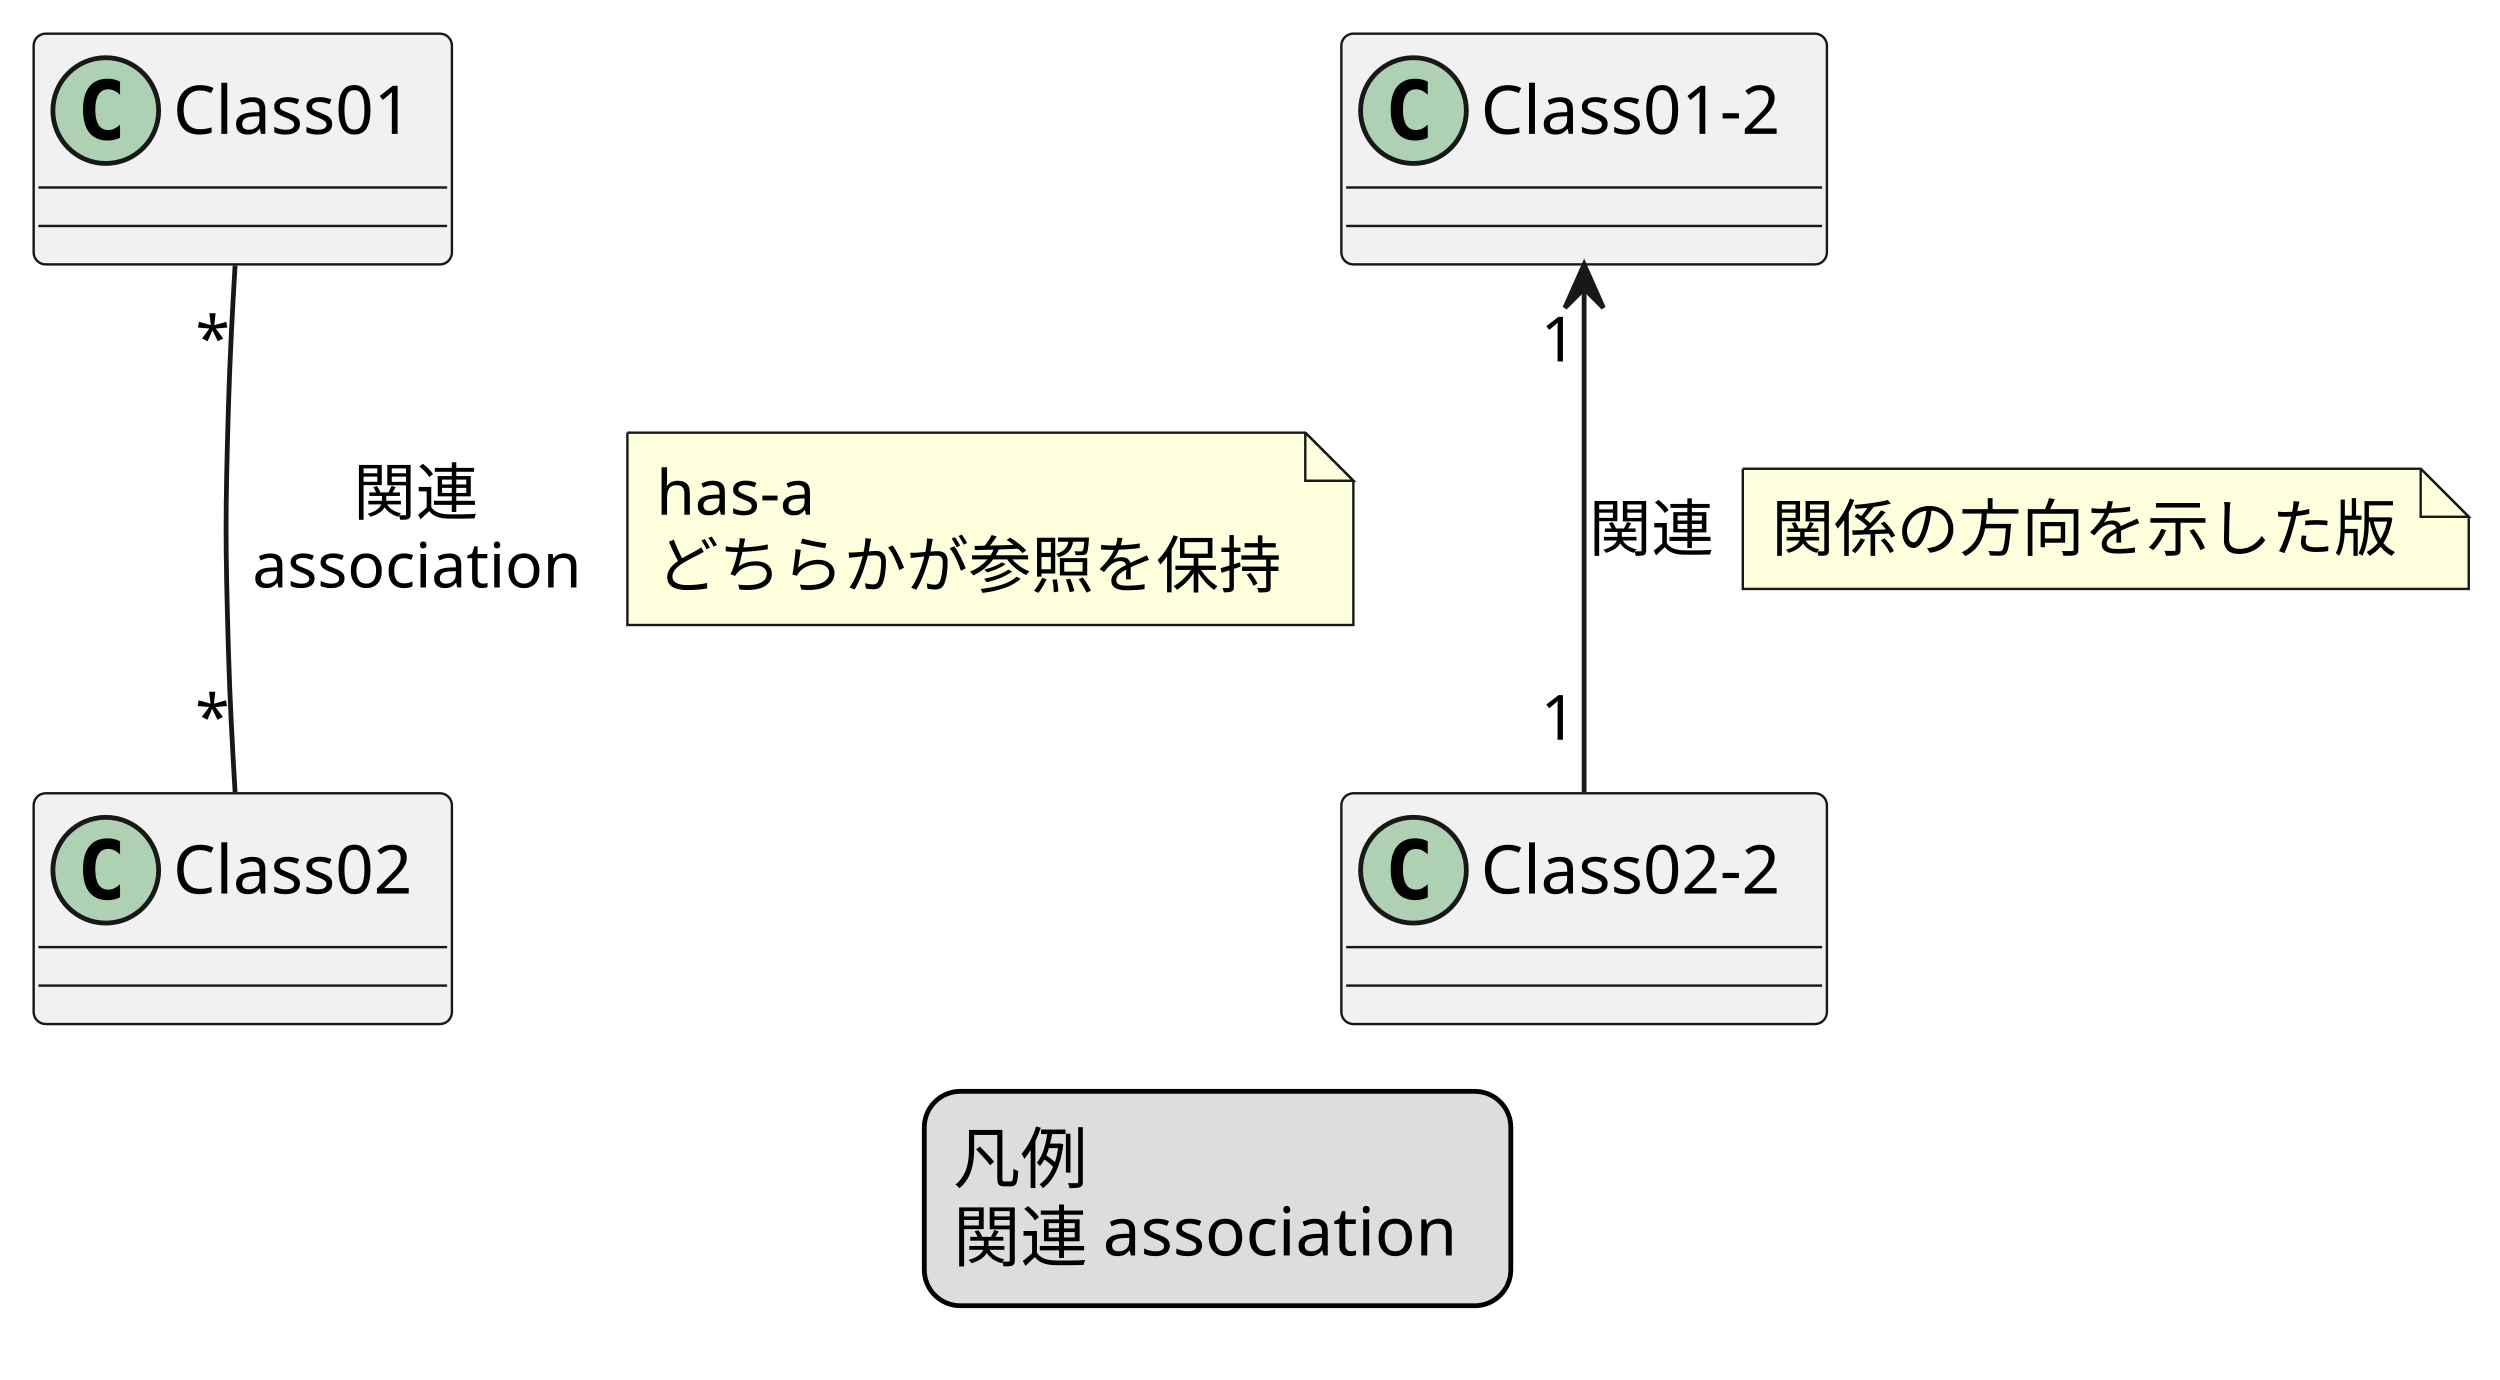
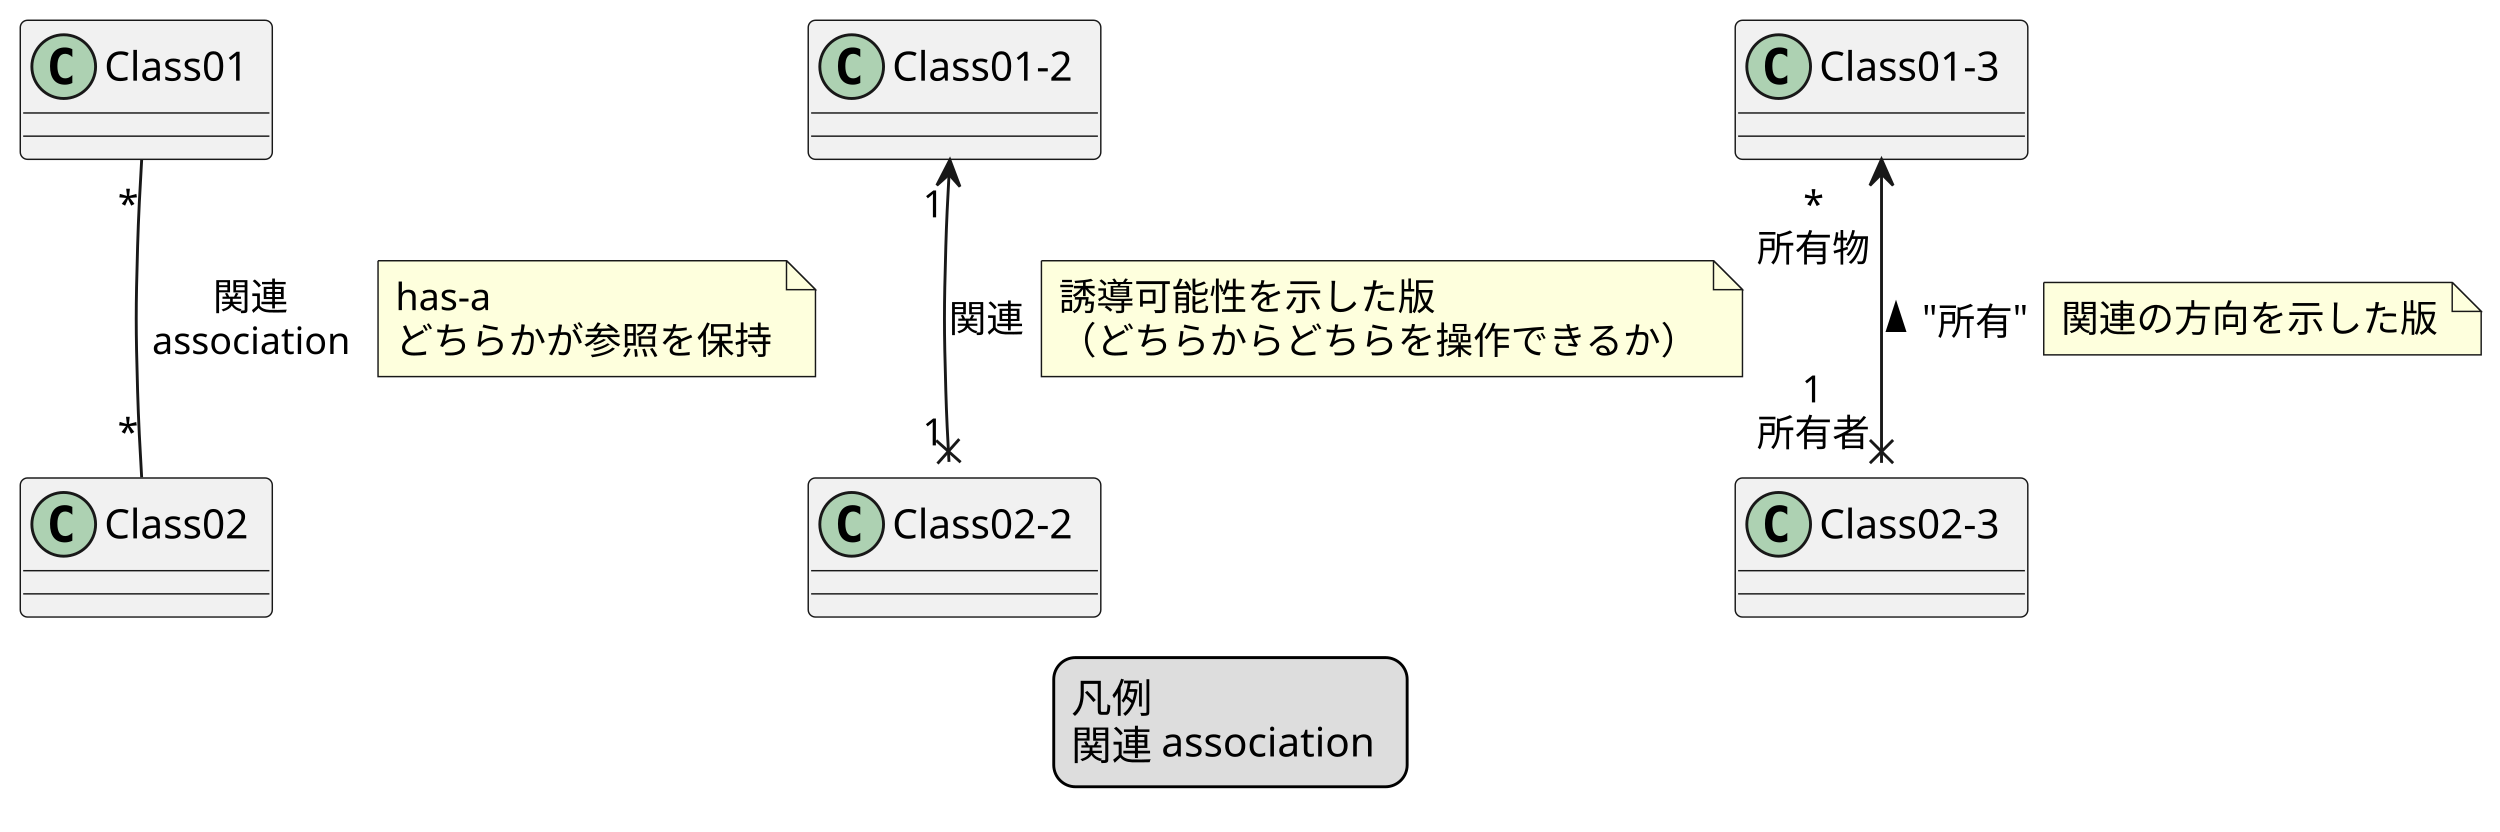
- <svg xmlns="http://www.w3.org/2000/svg" contentStyleType="text/css" height="287px" preserveAspectRatio="none" style="width:520px;height:287px;background:#FFFFFF;" version="1.1" viewBox="0 0 520 287" width="520px" zoomAndPan="magnify">
+ <svg xmlns="http://www.w3.org/2000/svg" contentStyleType="text/css" height="287px" preserveAspectRatio="none" style="width:863px;height:287px;background:#FFFFFF;" version="1.1" viewBox="0 0 863 287" width="863px" zoomAndPan="magnify">
  <defs />
  <g>
    <g id="elem_Class01">
      <rect fill="#F1F1F1" height="48" id="Class01" rx="2.5" ry="2.5" style="stroke:#181818;stroke-width:0.5;" width="87" x="7" y="7" />
      <ellipse cx="22" cy="23" fill="#ADD1B2" rx="11" ry="11" style="stroke:#181818;stroke-width:1.0;" />
      <path d="M24.969,28.641 Q24.391,28.938 23.75,29.078 Q23.109,29.234 22.406,29.234 Q19.906,29.234 18.578,27.594 Q17.266,25.938 17.266,22.812 Q17.266,19.688 18.578,18.031 Q19.906,16.375 22.406,16.375 Q23.109,16.375 23.75,16.531 Q24.406,16.688 24.969,16.984 L24.969,19.703 Q24.344,19.125 23.75,18.859 Q23.156,18.578 22.531,18.578 Q21.188,18.578 20.5,19.656 Q19.812,20.719 19.812,22.812 Q19.812,24.906 20.5,25.984 Q21.188,27.047 22.531,27.047 Q23.156,27.047 23.75,26.781 Q24.344,26.5 24.969,25.922 L24.969,28.641 Z " fill="#000000" />
      <text fill="#000000" font-family="sans-serif" font-size="14" lengthAdjust="spacing" textLength="55" x="36" y="27.847">Class01</text>
      <line style="stroke:#181818;stroke-width:0.5;" x1="8" x2="93" y1="39" y2="39" />
      <line style="stroke:#181818;stroke-width:0.5;" x1="8" x2="93" y1="47" y2="47" />
    </g>
    <g id="elem_Class02">
      <rect fill="#F1F1F1" height="48" id="Class02" rx="2.5" ry="2.5" style="stroke:#181818;stroke-width:0.5;" width="87" x="7" y="165" />
      <ellipse cx="22" cy="181" fill="#ADD1B2" rx="11" ry="11" style="stroke:#181818;stroke-width:1.0;" />
      <path d="M24.969,186.641 Q24.391,186.938 23.75,187.078 Q23.109,187.234 22.406,187.234 Q19.906,187.234 18.578,185.594 Q17.266,183.938 17.266,180.812 Q17.266,177.688 18.578,176.031 Q19.906,174.375 22.406,174.375 Q23.109,174.375 23.75,174.531 Q24.406,174.688 24.969,174.984 L24.969,177.703 Q24.344,177.125 23.75,176.859 Q23.156,176.578 22.531,176.578 Q21.188,176.578 20.5,177.656 Q19.812,178.719 19.812,180.812 Q19.812,182.906 20.5,183.984 Q21.188,185.047 22.531,185.047 Q23.156,185.047 23.75,184.781 Q24.344,184.5 24.969,183.922 L24.969,186.641 Z " fill="#000000" />
      <text fill="#000000" font-family="sans-serif" font-size="14" lengthAdjust="spacing" textLength="55" x="36" y="185.847">Class02</text>
      <line style="stroke:#181818;stroke-width:0.5;" x1="8" x2="93" y1="197" y2="197" />
      <line style="stroke:#181818;stroke-width:0.5;" x1="8" x2="93" y1="205" y2="205" />
    </g>
    <g id="elem_Class01-2">
      <rect fill="#F1F1F1" height="48" id="Class01-2" rx="2.5" ry="2.5" style="stroke:#181818;stroke-width:0.5;" width="101" x="279" y="7" />
      <ellipse cx="294" cy="23" fill="#ADD1B2" rx="11" ry="11" style="stroke:#181818;stroke-width:1.0;" />
      <path d="M296.969,28.641 Q296.391,28.938 295.75,29.078 Q295.109,29.234 294.406,29.234 Q291.906,29.234 290.578,27.594 Q289.266,25.938 289.266,22.812 Q289.266,19.688 290.578,18.031 Q291.906,16.375 294.406,16.375 Q295.109,16.375 295.75,16.531 Q296.406,16.688 296.969,16.984 L296.969,19.703 Q296.344,19.125 295.75,18.859 Q295.156,18.578 294.531,18.578 Q293.188,18.578 292.5,19.656 Q291.812,20.719 291.812,22.812 Q291.812,24.906 292.5,25.984 Q293.188,27.047 294.531,27.047 Q295.156,27.047 295.75,26.781 Q296.344,26.5 296.969,25.922 L296.969,28.641 Z " fill="#000000" />
      <text fill="#000000" font-family="sans-serif" font-size="14" lengthAdjust="spacing" textLength="69" x="308" y="27.847">Class01-2</text>
      <line style="stroke:#181818;stroke-width:0.5;" x1="280" x2="379" y1="39" y2="39" />
      <line style="stroke:#181818;stroke-width:0.5;" x1="280" x2="379" y1="47" y2="47" />
    </g>
    <g id="elem_Class02-2">
      <rect fill="#F1F1F1" height="48" id="Class02-2" rx="2.5" ry="2.5" style="stroke:#181818;stroke-width:0.5;" width="101" x="279" y="165" />
      <ellipse cx="294" cy="181" fill="#ADD1B2" rx="11" ry="11" style="stroke:#181818;stroke-width:1.0;" />
      <path d="M296.969,186.641 Q296.391,186.938 295.75,187.078 Q295.109,187.234 294.406,187.234 Q291.906,187.234 290.578,185.594 Q289.266,183.938 289.266,180.812 Q289.266,177.688 290.578,176.031 Q291.906,174.375 294.406,174.375 Q295.109,174.375 295.75,174.531 Q296.406,174.688 296.969,174.984 L296.969,177.703 Q296.344,177.125 295.75,176.859 Q295.156,176.578 294.531,176.578 Q293.188,176.578 292.5,177.656 Q291.812,178.719 291.812,180.812 Q291.812,182.906 292.5,183.984 Q293.188,185.047 294.531,185.047 Q295.156,185.047 295.75,184.781 Q296.344,184.5 296.969,183.922 L296.969,186.641 Z " fill="#000000" />
      <text fill="#000000" font-family="sans-serif" font-size="14" lengthAdjust="spacing" textLength="69" x="308" y="185.847">Class02-2</text>
      <line style="stroke:#181818;stroke-width:0.5;" x1="280" x2="379" y1="197" y2="197" />
      <line style="stroke:#181818;stroke-width:0.5;" x1="280" x2="379" y1="205" y2="205" />
    </g>
+     <g id="elem_Class01-3">
+       <rect fill="#F1F1F1" height="48" id="Class01-3" rx="2.5" ry="2.5" style="stroke:#181818;stroke-width:0.5;" width="101" x="599" y="7" />
+       <ellipse cx="614" cy="23" fill="#ADD1B2" rx="11" ry="11" style="stroke:#181818;stroke-width:1.0;" />
+       <path d="M616.969,28.641 Q616.391,28.938 615.75,29.078 Q615.109,29.234 614.406,29.234 Q611.906,29.234 610.578,27.594 Q609.266,25.938 609.266,22.812 Q609.266,19.688 610.578,18.031 Q611.906,16.375 614.406,16.375 Q615.109,16.375 615.75,16.531 Q616.406,16.688 616.969,16.984 L616.969,19.703 Q616.344,19.125 615.75,18.859 Q615.156,18.578 614.531,18.578 Q613.188,18.578 612.5,19.656 Q611.812,20.719 611.812,22.812 Q611.812,24.906 612.5,25.984 Q613.188,27.047 614.531,27.047 Q615.156,27.047 615.75,26.781 Q616.344,26.5 616.969,25.922 L616.969,28.641 Z " fill="#000000" />
+       <text fill="#000000" font-family="sans-serif" font-size="14" lengthAdjust="spacing" textLength="69" x="628" y="27.847">Class01-3</text>
+       <line style="stroke:#181818;stroke-width:0.5;" x1="600" x2="699" y1="39" y2="39" />
+       <line style="stroke:#181818;stroke-width:0.5;" x1="600" x2="699" y1="47" y2="47" />
+     </g>
+     <g id="elem_Class02-3">
+       <rect fill="#F1F1F1" height="48" id="Class02-3" rx="2.5" ry="2.5" style="stroke:#181818;stroke-width:0.5;" width="101" x="599" y="165" />
+       <ellipse cx="614" cy="181" fill="#ADD1B2" rx="11" ry="11" style="stroke:#181818;stroke-width:1.0;" />
+       <path d="M616.969,186.641 Q616.391,186.938 615.75,187.078 Q615.109,187.234 614.406,187.234 Q611.906,187.234 610.578,185.594 Q609.266,183.938 609.266,180.812 Q609.266,177.688 610.578,176.031 Q611.906,174.375 614.406,174.375 Q615.109,174.375 615.75,174.531 Q616.406,174.688 616.969,174.984 L616.969,177.703 Q616.344,177.125 615.75,176.859 Q615.156,176.578 614.531,176.578 Q613.188,176.578 612.5,177.656 Q611.812,178.719 611.812,180.812 Q611.812,182.906 612.5,183.984 Q613.188,185.047 614.531,185.047 Q615.156,185.047 615.75,184.781 Q616.344,184.5 616.969,183.922 L616.969,186.641 Z " fill="#000000" />
+       <text fill="#000000" font-family="sans-serif" font-size="14" lengthAdjust="spacing" textLength="69" x="628" y="185.847">Class02-3</text>
+       <line style="stroke:#181818;stroke-width:0.5;" x1="600" x2="699" y1="197" y2="197" />
+       <line style="stroke:#181818;stroke-width:0.5;" x1="600" x2="699" y1="205" y2="205" />
+     </g>
    <g id="link_Class01_Class02">
      <path codeLine="6" d="M48.9,55.21 C48.34,64.47 47.78,75.23 47.5,85 C46.87,107.21 46.87,112.79 47.5,135 C47.78,144.77 48.34,155.53 48.9,164.79 " fill="none" id="Class01-Class02" style="stroke:#181818;stroke-width:1.0;" />
      <text fill="#000000" font-family="sans-serif" font-size="13" lengthAdjust="spacing" textLength="26" x="73.5" y="107.067">関連</text>
      <text fill="#000000" font-family="sans-serif" font-size="13" lengthAdjust="spacing" textLength="72" x="52.5" y="122.2">association</text>
      <path d="M130.5,90 L130.5,130 L281.5,130 L281.5,100 L271.5,90 L130.5,90 " fill="#FEFFDD" style="stroke:#181818;stroke-width:0.5;" />
      <path d="M271.5,90 L271.5,100 L281.5,100 L271.5,90 " fill="#FEFFDD" style="stroke:#181818;stroke-width:0.5;" />
      <text fill="#000000" font-family="sans-serif" font-size="13" lengthAdjust="spacing" textLength="36" x="136.5" y="107.067">has-a</text>
      <text fill="#000000" font-family="sans-serif" font-size="13" lengthAdjust="spacing" textLength="130" x="136.5" y="122.2">どちらかが参照を保持</text>
      <text fill="#000000" font-family="sans-serif" font-size="13" lengthAdjust="spacing" textLength="7" x="40.657" y="75.022">*</text>
      <text fill="#000000" font-family="sans-serif" font-size="13" lengthAdjust="spacing" textLength="7" x="40.593" y="153.748">*</text>
    </g>
    <g id="link_Class01-2_Class02-2">
-       <path codeLine="12" d="M329.5,60.04 C329.5,90.01 329.5,136.96 329.5,164.89 " fill="none" id="Class01-2-backto-Class02-2" style="stroke:#181818;stroke-width:1.0;" />
-       <polygon fill="#181818" points="329.5,55.02,325.5,64.02,329.5,60.02,333.5,64.02,329.5,55.02" style="stroke:#181818;stroke-width:1.0;" />
-       <text fill="#000000" font-family="sans-serif" font-size="13" lengthAdjust="spacing" textLength="26" x="330.5" y="114.567">関連</text>
-       <path d="M362.5,97.5 L362.5,122.5 L513.5,122.5 L513.5,107.5 L503.5,97.5 L362.5,97.5 " fill="#FEFFDD" style="stroke:#181818;stroke-width:0.5;" />
-       <path d="M503.5,97.5 L503.5,107.5 L513.5,107.5 L503.5,97.5 " fill="#FEFFDD" style="stroke:#181818;stroke-width:0.5;" />
-       <text fill="#000000" font-family="sans-serif" font-size="13" lengthAdjust="spacing" textLength="130" x="368.5" y="114.567">関係の方向を示した版</text>
-       <text fill="#000000" font-family="sans-serif" font-size="13" lengthAdjust="spacing" textLength="8" x="320.475" y="75.181">1</text>
-       <text fill="#000000" font-family="sans-serif" font-size="13" lengthAdjust="spacing" textLength="8" x="320.475" y="153.874">1</text>
+       <path codeLine="12" d="M327.59,60.56 C327.14,68.47 326.72,77.07 326.5,85 C325.87,107.21 325.87,112.79 326.5,135 C326.72,142.93 327.14,151.53 327.59,159.44 " fill="none" id="Class01-2-Class02-2" style="stroke:#181818;stroke-width:1.0;" />
+       <path d="M331.607,159.569 L323.163,152.04 M323.62,160.027 L331.15,151.582 " fill="none" style="stroke:#181818;stroke-width:1.0;" />
+       <polygon fill="#181818" points="327.9,55.21,323.392,63.966,327.614,60.202,331.378,64.424,327.9,55.21" style="stroke:#181818;stroke-width:1.0;" />
+       <text fill="#000000" font-family="sans-serif" font-size="13" lengthAdjust="spacing" textLength="26" x="327.5" y="114.633">関連</text>
+       <path d="M359.5,90 L359.5,130 L601.5,130 L601.5,100 L591.5,90 L359.5,90 " fill="#FEFFDD" style="stroke:#181818;stroke-width:0.5;" />
+       <path d="M591.5,90 L591.5,100 L601.5,100 L591.5,90 " fill="#FEFFDD" style="stroke:#181818;stroke-width:0.5;" />
+       <text fill="#000000" font-family="sans-serif" font-size="13" lengthAdjust="spacing" textLength="130" x="365.5" y="107.067">誘導可能性を示した版</text>
+       <text fill="#000000" font-family="sans-serif" font-size="13" lengthAdjust="spacing" textLength="221" x="365.5" y="122.2">（どちらからどちらを操作できるか）</text>
+       <text fill="#000000" font-family="sans-serif" font-size="13" lengthAdjust="spacing" textLength="8" x="318.535" y="75.022">1</text>
+       <text fill="#000000" font-family="sans-serif" font-size="13" lengthAdjust="spacing" textLength="8" x="318.465" y="153.748">1</text>
    </g>
-     <rect fill="#DDDDDD" height="44.594" rx="7.5" ry="7.5" style="stroke:#000000;stroke-width:1.0;" width="122" x="192.25" y="227" />
-     <text fill="#000000" font-family="sans-serif" font-size="14" lengthAdjust="spacing" textLength="28" x="198.25" y="245.995">凡例</text>
-     <text fill="#000000" font-family="sans-serif" font-size="14" lengthAdjust="spacing" textLength="110" x="198.25" y="262.292">関連 association</text>
+     <g id="link_Class01-3_Class02-3">
+       <path codeLine="18" d="M649.5,60.04 C649.5,88.25 649.5,131.52 649.5,159.79 " fill="none" id="Class01-3-Class02-3" style="stroke:#181818;stroke-width:1.0;" />
+       <path d="M653.5,159.89 L645.5,151.89 M645.5,159.89 L653.5,151.89 " fill="none" style="stroke:#181818;stroke-width:1.0;" />
+       <polygon fill="#181818" points="649.5,55.02,645.5,64.02,649.5,60.02,653.5,64.02,649.5,55.02" style="stroke:#181818;stroke-width:1.0;" />
+       <polygon fill="#000000" points="654.5,105.066,651.561,114.112,657.439,114.112,654.5,105.066" style="stroke:#000000;stroke-width:1.0;" />
+       <text fill="#000000" font-family="sans-serif" font-size="13" lengthAdjust="spacing" textLength="36" x="663.5" y="114.567">"所有"</text>
+       <path d="M705.5,97.5 L705.5,122.5 L856.5,122.5 L856.5,107.5 L846.5,97.5 L705.5,97.5 " fill="#FEFFDD" style="stroke:#181818;stroke-width:0.5;" />
+       <path d="M846.5,97.5 L846.5,107.5 L856.5,107.5 L846.5,97.5 " fill="#FEFFDD" style="stroke:#181818;stroke-width:0.5;" />
+       <text fill="#000000" font-family="sans-serif" font-size="13" lengthAdjust="spacing" textLength="130" x="711.5" y="114.567">関連の方向を示した版</text>
+       <text fill="#000000" font-family="sans-serif" font-size="13" lengthAdjust="spacing" textLength="7" x="622.478" y="75.162">*</text>
+       <text fill="#000000" font-family="sans-serif" font-size="13" lengthAdjust="spacing" textLength="39" x="606.478" y="90.295">所有物</text>
+       <text fill="#000000" font-family="sans-serif" font-size="13" lengthAdjust="spacing" textLength="8" x="621.978" y="138.918">1</text>
+       <text fill="#000000" font-family="sans-serif" font-size="13" lengthAdjust="spacing" textLength="39" x="606.478" y="154.051">所有者</text>
+     </g>
+     <rect fill="#DDDDDD" height="44.594" rx="7.5" ry="7.5" style="stroke:#000000;stroke-width:1.0;" width="122" x="363.75" y="227" />
+     <text fill="#000000" font-family="sans-serif" font-size="14" lengthAdjust="spacing" textLength="28" x="369.75" y="245.995">凡例</text>
+     <text fill="#000000" font-family="sans-serif" font-size="14" lengthAdjust="spacing" textLength="110" x="369.75" y="262.292">関連 association</text>
  </g>
</svg>
